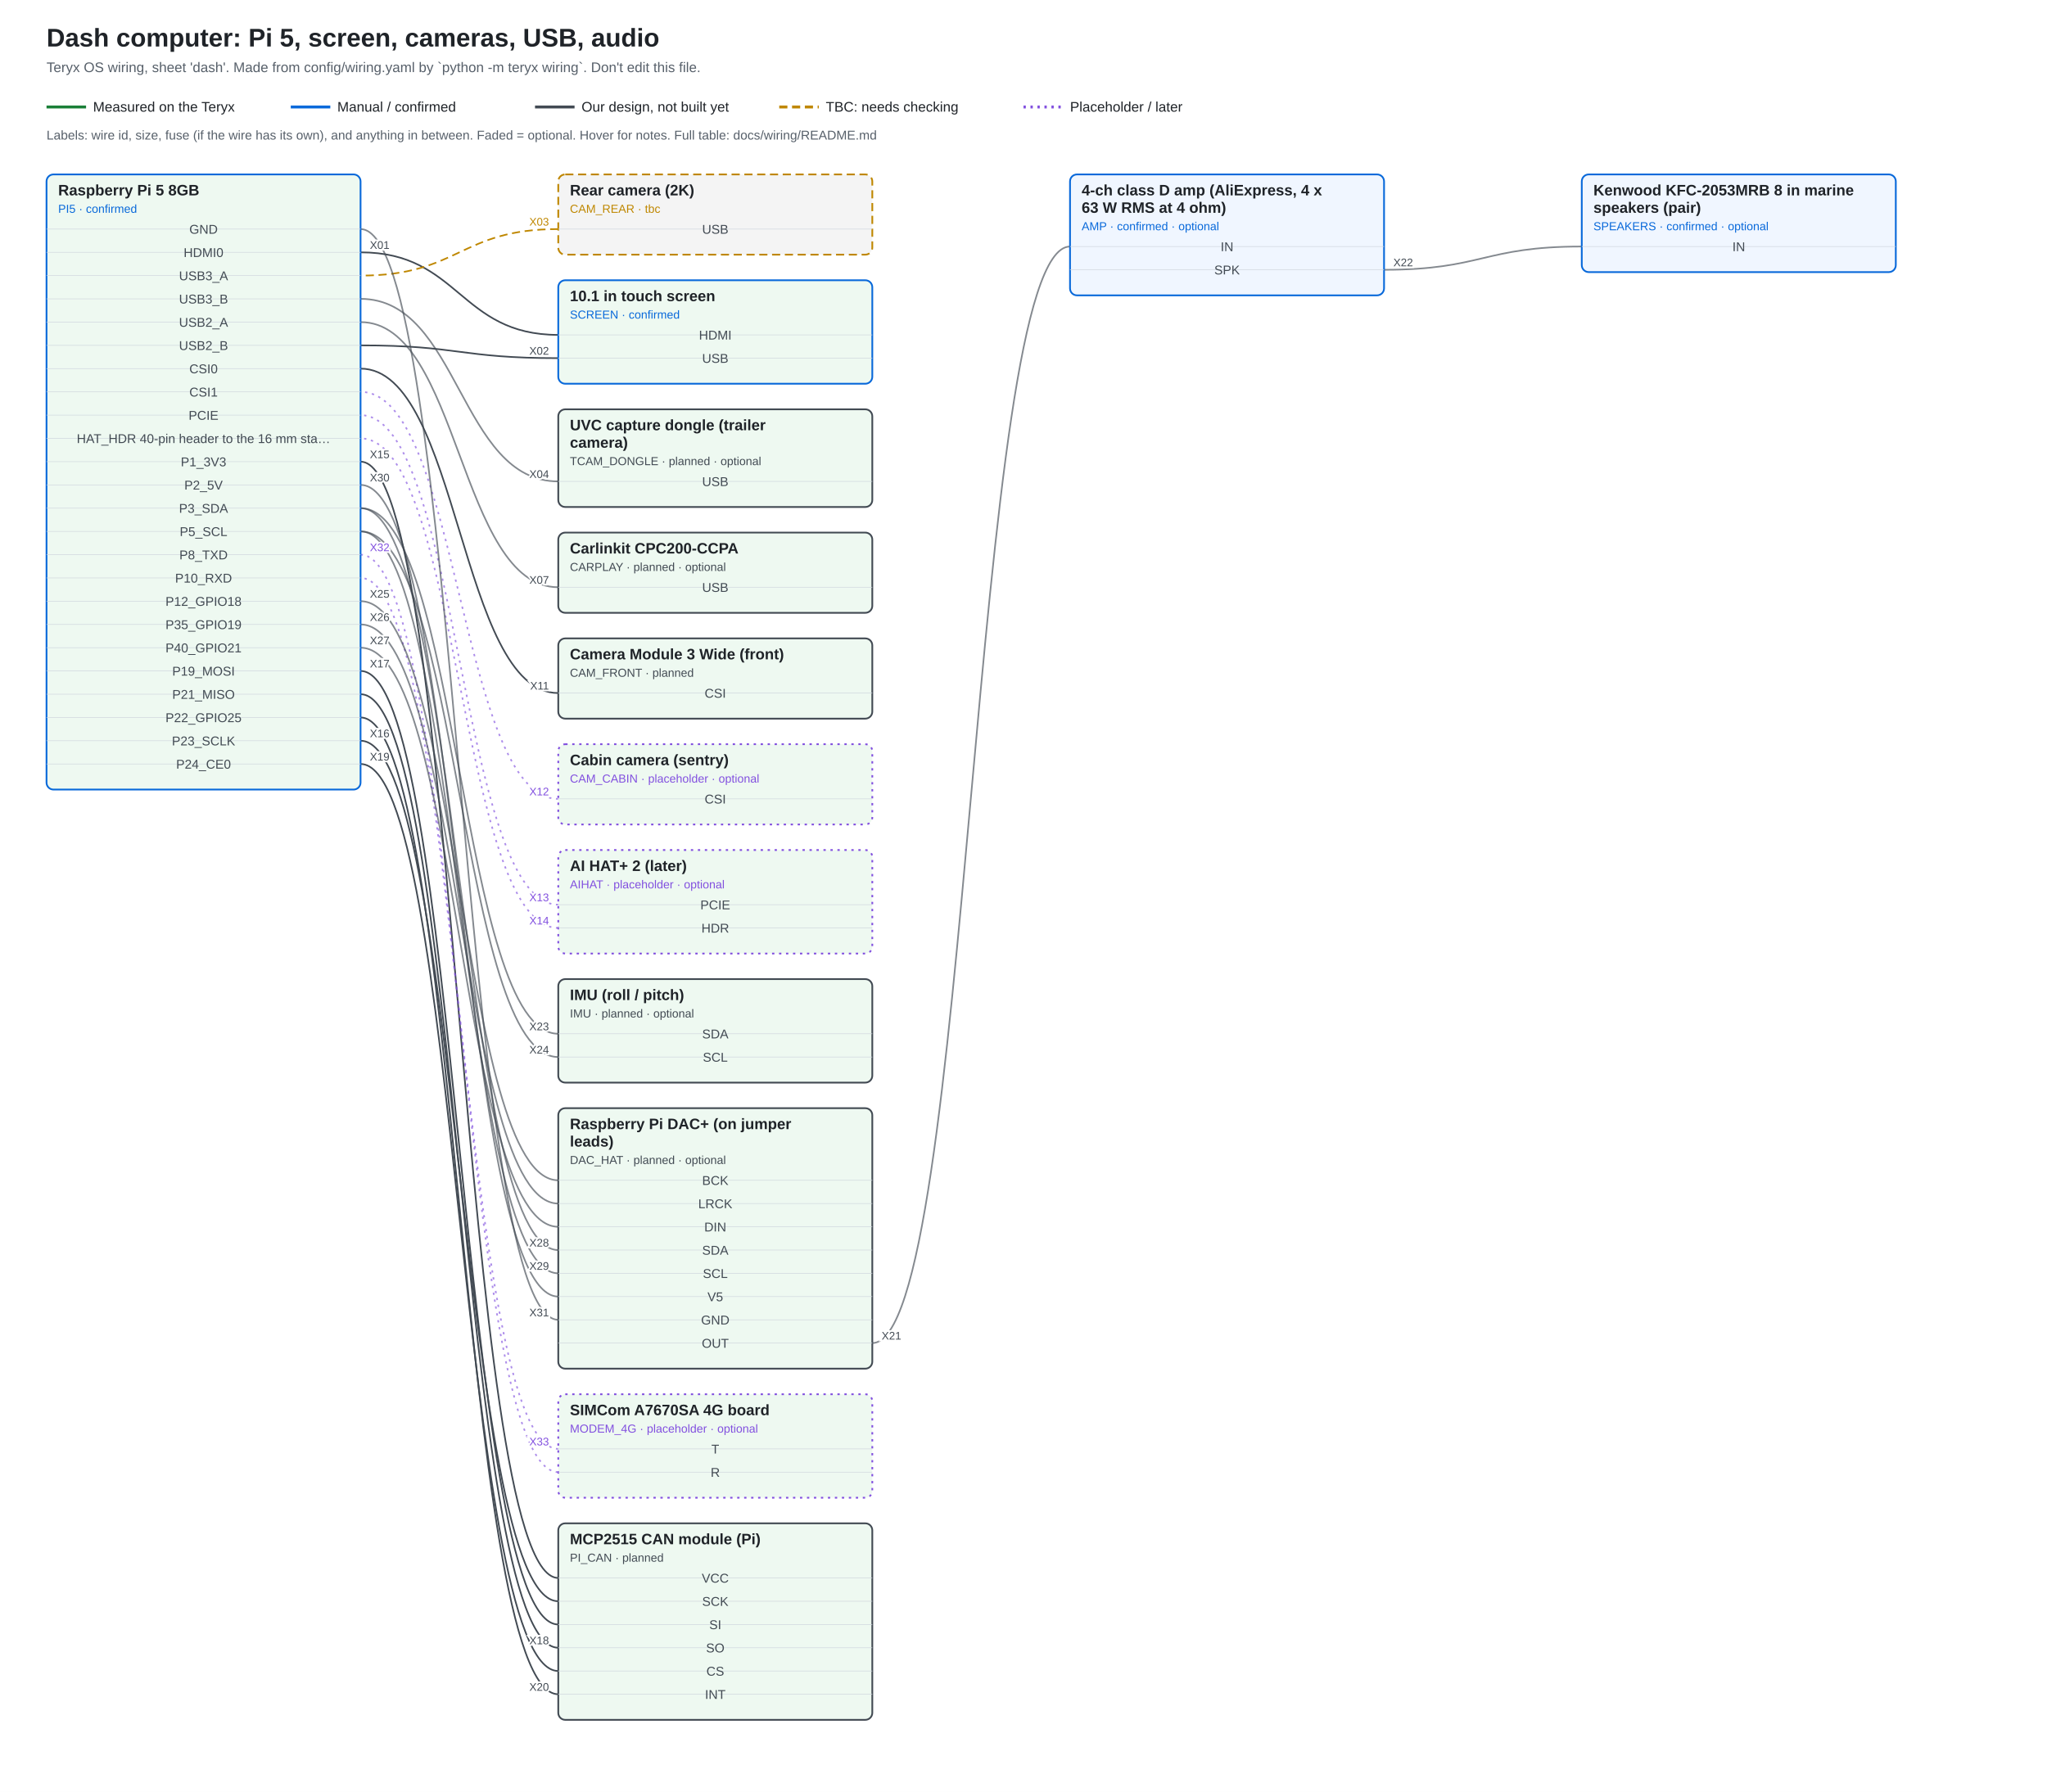
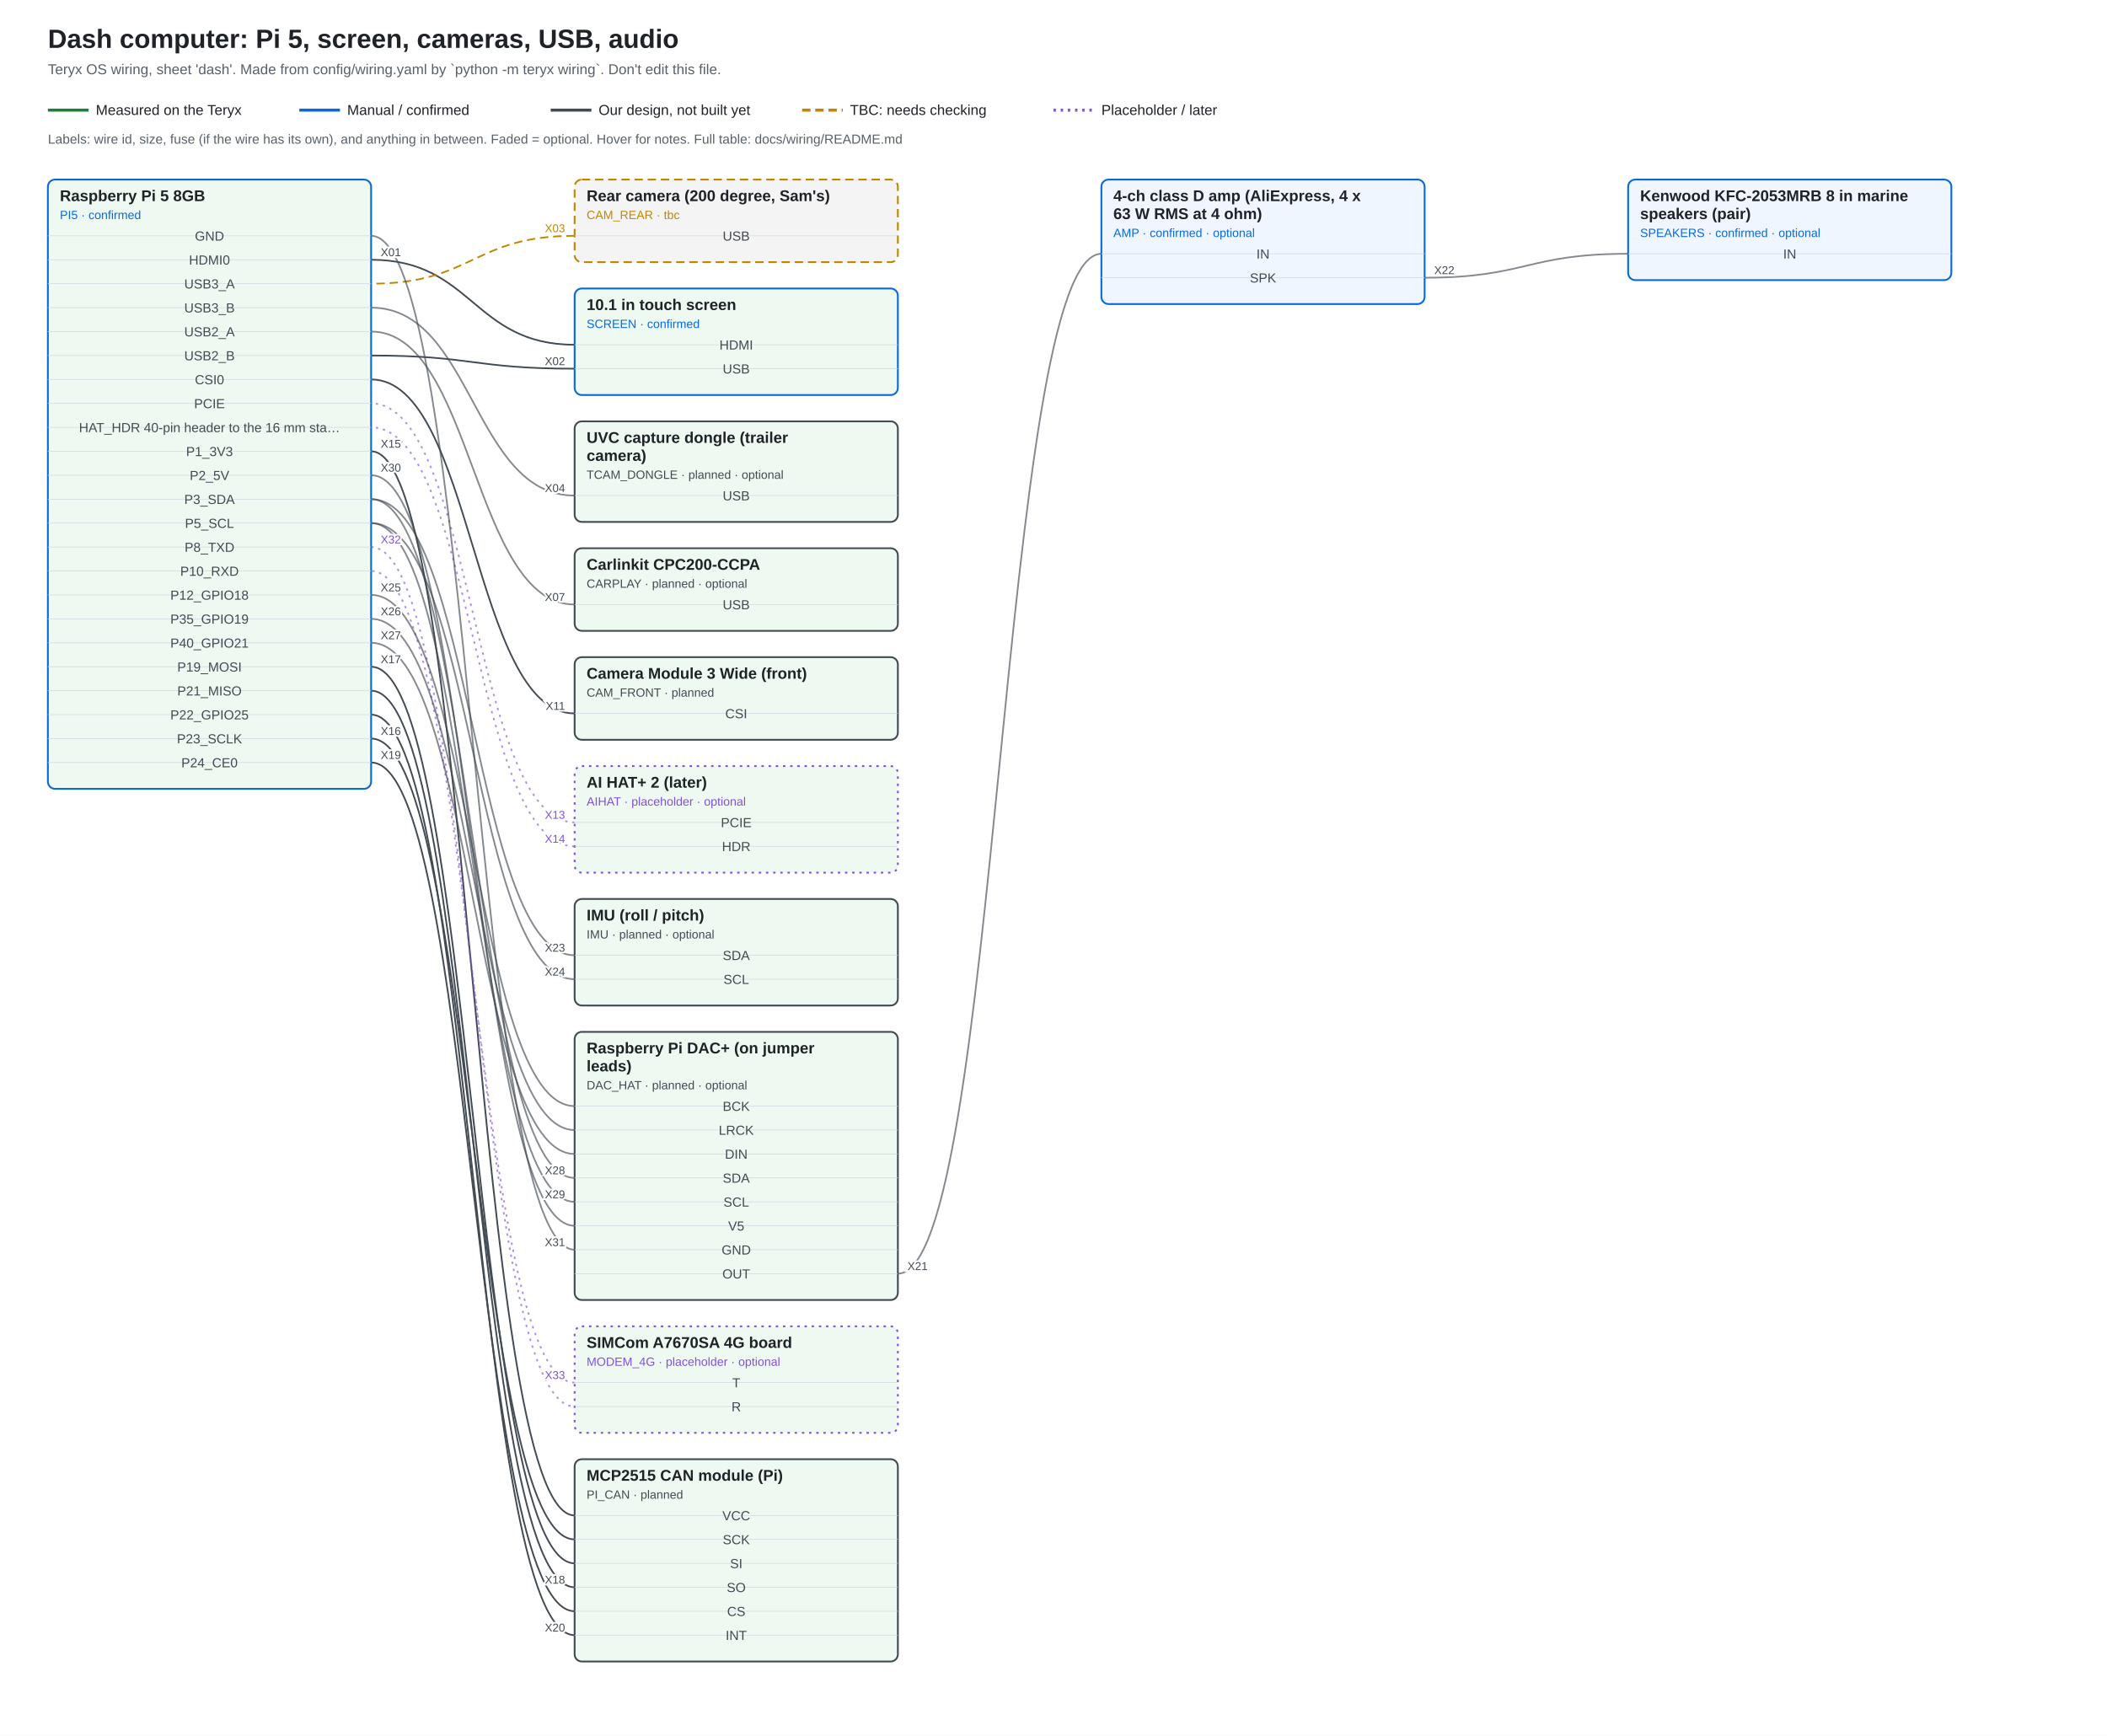
- <svg xmlns="http://www.w3.org/2000/svg" viewBox="0 0 1760 1541" width="1760" height="1541" font-family="Arial, Helvetica, sans-serif" data-sheet="dash">
-   <rect width="1760" height="1541" fill="#ffffff" />
+ <svg xmlns="http://www.w3.org/2000/svg" viewBox="0 0 1760 1450" width="1760" height="1450" font-family="Arial, Helvetica, sans-serif" data-sheet="dash">
+   <rect width="1760" height="1450" fill="#ffffff" />
  <text x="40" y="40" font-size="22" text-anchor="start" font-weight="bold" fill="#1f2328">Dash computer: Pi 5, screen, cameras, USB, audio</text>
  <text x="40" y="62" font-size="12" text-anchor="start" font-weight="normal" fill="#57606a">Teryx OS wiring, sheet 'dash'. Made from config/wiring.yaml by `python -m teryx wiring`. Don't edit this file.</text>
  <line x1="40" y1="92" x2="74" y2="92" stroke="#1a7f37" stroke-width="2.5" />
  <text x="80" y="96" font-size="12" text-anchor="start" font-weight="normal" fill="#1f2328">Measured on the Teryx</text>
  <line x1="250" y1="92" x2="284" y2="92" stroke="#0969da" stroke-width="2.5" />
  <text x="290" y="96" font-size="12" text-anchor="start" font-weight="normal" fill="#1f2328">Manual / confirmed</text>
  <line x1="460" y1="92" x2="494" y2="92" stroke="#424a53" stroke-width="2.5" />
  <text x="500" y="96" font-size="12" text-anchor="start" font-weight="normal" fill="#1f2328">Our design, not built yet</text>
  <line x1="670" y1="92" x2="704" y2="92" stroke="#bf8700" stroke-width="2.5" stroke-dasharray="7 4" />
  <text x="710" y="96" font-size="12" text-anchor="start" font-weight="normal" fill="#1f2328">TBC: needs checking</text>
  <line x1="880" y1="92" x2="914" y2="92" stroke="#8250df" stroke-width="2.5" stroke-dasharray="2 4" />
  <text x="920" y="96" font-size="12" text-anchor="start" font-weight="normal" fill="#1f2328">Placeholder / later</text>
  <text x="40" y="120" font-size="11" text-anchor="start" font-weight="normal" fill="#57606a">Labels: wire id, size, fuse (if the wire has its own), and anything in between. Faded = optional. Hover for notes. Full table: docs/wiring/README.md</text>
  <g data-wire="X01" data-from="PI5.HDMI0" data-to="SCREEN.HDMI" data-status="planned">
    <path d="M310,217 C395,217 395,288 480,288" fill="none" stroke="#424a53" stroke-width="1.4" />
  </g>
  <g data-wire="X02" data-from="SCREEN.USB" data-to="PI5.USB2_B" data-status="planned">
    <path d="M480,308 C395,308 395,297 310,297" fill="none" stroke="#424a53" stroke-width="1.4" />
  </g>
  <g data-wire="X03" data-from="CAM_REAR.USB" data-to="PI5.USB3_A" data-status="tbc">
    <path d="M480,197 C395,197 395,237 310,237" fill="none" stroke="#bf8700" stroke-width="1.4" stroke-dasharray="7 4" />
  </g>
  <g data-wire="X04" data-from="TCAM_DONGLE.USB" data-to="PI5.USB3_B" data-status="planned">
    <path d="M480,414 C395,414 395,257 310,257" fill="none" stroke="#424a53" stroke-width="1.4" stroke-opacity="0.65" />
  </g>
  <g data-wire="X07" data-from="CARPLAY.USB" data-to="PI5.USB2_A" data-status="planned">
    <path d="M480,505 C395,505 395,277 310,277" fill="none" stroke="#424a53" stroke-width="1.4" stroke-opacity="0.65" />
  </g>
  <g data-wire="X11" data-from="CAM_FRONT.CSI" data-to="PI5.CSI0" data-status="planned">
    <path d="M480,596 C395,596 395,317 310,317" fill="none" stroke="#424a53" stroke-width="1.4" />
  </g>
-   <g data-wire="X12" data-from="CAM_CABIN.CSI" data-to="PI5.CSI1" data-status="placeholder">
+   <g data-wire="X13" data-from="AIHAT.PCIE" data-to="PI5.PCIE" data-status="placeholder">
    <path d="M480,687 C395,687 395,337 310,337" fill="none" stroke="#8250df" stroke-width="1.4" stroke-dasharray="2 4" stroke-opacity="0.65" />
  </g>
-   <g data-wire="X13" data-from="AIHAT.PCIE" data-to="PI5.PCIE" data-status="placeholder">
-     <path d="M480,778 C395,778 395,357 310,357" fill="none" stroke="#8250df" stroke-width="1.4" stroke-dasharray="2 4" stroke-opacity="0.65" />
-   </g>
  <g data-wire="X14" data-from="AIHAT.HDR" data-to="PI5.HAT_HDR" data-status="placeholder">
-     <path d="M480,798 C395,798 395,377 310,377" fill="none" stroke="#8250df" stroke-width="1.4" stroke-dasharray="2 4" stroke-opacity="0.65" />
+     <path d="M480,707 C395,707 395,357 310,357" fill="none" stroke="#8250df" stroke-width="1.4" stroke-dasharray="2 4" stroke-opacity="0.65" />
  </g>
  <g data-wire="X15" data-from="PI5.P1_3V3" data-to="PI_CAN.VCC" data-status="planned">
-     <path d="M310,397 C395,397 395,1357 480,1357" fill="none" stroke="#424a53" stroke-width="1.4" />
+     <path d="M310,377 C395,377 395,1266 480,1266" fill="none" stroke="#424a53" stroke-width="1.4" />
  </g>
  <g data-wire="X16" data-from="PI5.P23_SCLK" data-to="PI_CAN.SCK" data-status="planned">
-     <path d="M310,637 C395,637 395,1377 480,1377" fill="none" stroke="#424a53" stroke-width="1.4" />
+     <path d="M310,617 C395,617 395,1286 480,1286" fill="none" stroke="#424a53" stroke-width="1.4" />
  </g>
  <g data-wire="X17" data-from="PI5.P19_MOSI" data-to="PI_CAN.SI" data-status="planned">
-     <path d="M310,577 C395,577 395,1397 480,1397" fill="none" stroke="#424a53" stroke-width="1.4" />
+     <path d="M310,557 C395,557 395,1306 480,1306" fill="none" stroke="#424a53" stroke-width="1.4" />
  </g>
  <g data-wire="X18" data-from="PI_CAN.SO" data-to="PI5.P21_MISO" data-status="planned">
-     <path d="M480,1417 C395,1417 395,597 310,597" fill="none" stroke="#424a53" stroke-width="1.4" />
+     <path d="M480,1326 C395,1326 395,577 310,577" fill="none" stroke="#424a53" stroke-width="1.4" />
  </g>
  <g data-wire="X19" data-from="PI5.P24_CE0" data-to="PI_CAN.CS" data-status="planned">
-     <path d="M310,657 C395,657 395,1437 480,1437" fill="none" stroke="#424a53" stroke-width="1.4" />
+     <path d="M310,637 C395,637 395,1346 480,1346" fill="none" stroke="#424a53" stroke-width="1.4" />
  </g>
  <g data-wire="X20" data-from="PI_CAN.INT" data-to="PI5.P22_GPIO25" data-status="planned">
-     <path d="M480,1457 C395,1457 395,617 310,617" fill="none" stroke="#424a53" stroke-width="1.4" />
+     <path d="M480,1366 C395,1366 395,597 310,597" fill="none" stroke="#424a53" stroke-width="1.4" />
  </g>
  <g data-wire="X21" data-from="DAC_HAT.OUT" data-to="AMP.IN" data-status="planned">
-     <path d="M750,1155 C835,1155 835,212 920,212" fill="none" stroke="#424a53" stroke-width="1.4" stroke-opacity="0.65" />
+     <path d="M750,1064 C835,1064 835,212 920,212" fill="none" stroke="#424a53" stroke-width="1.4" stroke-opacity="0.65" />
  </g>
  <g data-wire="X32" data-from="PI5.P8_TXD" data-to="MODEM_4G.R" data-status="placeholder">
-     <path d="M310,477 C395,477 395,1266 480,1266" fill="none" stroke="#8250df" stroke-width="1.4" stroke-dasharray="2 4" stroke-opacity="0.65" />
+     <path d="M310,457 C395,457 395,1175 480,1175" fill="none" stroke="#8250df" stroke-width="1.4" stroke-dasharray="2 4" stroke-opacity="0.65" />
  </g>
  <g data-wire="X33" data-from="MODEM_4G.T" data-to="PI5.P10_RXD" data-status="placeholder">
-     <path d="M480,1246 C395,1246 395,497 310,497" fill="none" stroke="#8250df" stroke-width="1.4" stroke-dasharray="2 4" stroke-opacity="0.65" />
+     <path d="M480,1155 C395,1155 395,477 310,477" fill="none" stroke="#8250df" stroke-width="1.4" stroke-dasharray="2 4" stroke-opacity="0.65" />
  </g>
  <g data-wire="X25" data-from="PI5.P12_GPIO18" data-to="DAC_HAT.BCK" data-status="planned">
-     <path d="M310,517 C395,517 395,1015 480,1015" fill="none" stroke="#424a53" stroke-width="1.4" stroke-opacity="0.65" />
+     <path d="M310,497 C395,497 395,924 480,924" fill="none" stroke="#424a53" stroke-width="1.4" stroke-opacity="0.65" />
  </g>
  <g data-wire="X26" data-from="PI5.P35_GPIO19" data-to="DAC_HAT.LRCK" data-status="planned">
-     <path d="M310,537 C395,537 395,1035 480,1035" fill="none" stroke="#424a53" stroke-width="1.4" stroke-opacity="0.65" />
+     <path d="M310,517 C395,517 395,944 480,944" fill="none" stroke="#424a53" stroke-width="1.4" stroke-opacity="0.65" />
  </g>
  <g data-wire="X27" data-from="PI5.P40_GPIO21" data-to="DAC_HAT.DIN" data-status="planned">
-     <path d="M310,557 C395,557 395,1055 480,1055" fill="none" stroke="#424a53" stroke-width="1.4" stroke-opacity="0.65" />
+     <path d="M310,537 C395,537 395,964 480,964" fill="none" stroke="#424a53" stroke-width="1.4" stroke-opacity="0.65" />
  </g>
  <g data-wire="X28" data-from="PI5.P3_SDA" data-to="DAC_HAT.SDA" data-status="planned">
-     <path d="M310,437 C395,437 395,1075 480,1075" fill="none" stroke="#424a53" stroke-width="1.4" stroke-opacity="0.65" />
+     <path d="M310,417 C395,417 395,984 480,984" fill="none" stroke="#424a53" stroke-width="1.4" stroke-opacity="0.65" />
  </g>
  <g data-wire="X29" data-from="PI5.P5_SCL" data-to="DAC_HAT.SCL" data-status="planned">
-     <path d="M310,457 C395,457 395,1095 480,1095" fill="none" stroke="#424a53" stroke-width="1.4" stroke-opacity="0.65" />
+     <path d="M310,437 C395,437 395,1004 480,1004" fill="none" stroke="#424a53" stroke-width="1.4" stroke-opacity="0.65" />
  </g>
  <g data-wire="X30" data-from="PI5.P2_5V" data-to="DAC_HAT.V5" data-status="planned">
-     <path d="M310,417 C395,417 395,1115 480,1115" fill="none" stroke="#424a53" stroke-width="1.4" stroke-opacity="0.65" />
+     <path d="M310,397 C395,397 395,1024 480,1024" fill="none" stroke="#424a53" stroke-width="1.4" stroke-opacity="0.65" />
  </g>
  <g data-wire="X31" data-from="DAC_HAT.GND" data-to="PI5.GND" data-status="planned">
-     <path d="M480,1135 C395,1135 395,197 310,197" fill="none" stroke="#424a53" stroke-width="1.4" stroke-opacity="0.65" />
+     <path d="M480,1044 C395,1044 395,197 310,197" fill="none" stroke="#424a53" stroke-width="1.4" stroke-opacity="0.65" />
  </g>
  <g data-wire="X22" data-from="AMP.SPK" data-to="SPEAKERS.IN" data-status="planned">
    <path d="M1190,232 C1275,232 1275,212 1360,212" fill="none" stroke="#424a53" stroke-width="1.4" stroke-opacity="0.65" />
  </g>
  <g data-wire="X23" data-from="PI5.P3_SDA" data-to="IMU.SDA" data-status="planned">
-     <path d="M310,437 C395,437 395,889 480,889" fill="none" stroke="#424a53" stroke-width="1.4" stroke-opacity="0.65" />
+     <path d="M310,417 C395,417 395,798 480,798" fill="none" stroke="#424a53" stroke-width="1.4" stroke-opacity="0.65" />
  </g>
  <g data-wire="X24" data-from="PI5.P5_SCL" data-to="IMU.SCL" data-status="planned">
-     <path d="M310,457 C395,457 395,909 480,909" fill="none" stroke="#424a53" stroke-width="1.4" stroke-opacity="0.65" />
+     <path d="M310,437 C395,437 395,818 480,818" fill="none" stroke="#424a53" stroke-width="1.4" stroke-opacity="0.65" />
  </g>
  <g data-device="PI5" data-status="confirmed">
-     <rect x="40" y="150" width="270" height="529" rx="6" fill="#eef9f1" stroke="#0969da" stroke-width="1.5" />
+     <rect x="40" y="150" width="270" height="509" rx="6" fill="#eef9f1" stroke="#0969da" stroke-width="1.5" />
    <text x="50" y="168" font-size="13" text-anchor="start" font-weight="bold" fill="#1f2328">Raspberry Pi 5 8GB</text>
    <text x="50" y="183" font-size="10" text-anchor="start" font-weight="normal" fill="#0969da">PI5 · confirmed</text>
    <line x1="40" y1="197" x2="310" y2="197" stroke="#d0d7de" stroke-width="0.5" />
    <text x="175" y="201" font-size="11" text-anchor="middle" font-weight="normal" fill="#424a53">GND</text>
    <line x1="40" y1="217" x2="310" y2="217" stroke="#d0d7de" stroke-width="0.5" />
    <text x="175" y="221" font-size="11" text-anchor="middle" font-weight="normal" fill="#424a53">HDMI0</text>
    <line x1="40" y1="237" x2="310" y2="237" stroke="#d0d7de" stroke-width="0.5" />
    <text x="175" y="241" font-size="11" text-anchor="middle" font-weight="normal" fill="#424a53">USB3_A</text>
    <line x1="40" y1="257" x2="310" y2="257" stroke="#d0d7de" stroke-width="0.5" />
    <text x="175" y="261" font-size="11" text-anchor="middle" font-weight="normal" fill="#424a53">USB3_B</text>
    <line x1="40" y1="277" x2="310" y2="277" stroke="#d0d7de" stroke-width="0.5" />
    <text x="175" y="281" font-size="11" text-anchor="middle" font-weight="normal" fill="#424a53">USB2_A</text>
    <line x1="40" y1="297" x2="310" y2="297" stroke="#d0d7de" stroke-width="0.5" />
    <text x="175" y="301" font-size="11" text-anchor="middle" font-weight="normal" fill="#424a53">USB2_B</text>
    <line x1="40" y1="317" x2="310" y2="317" stroke="#d0d7de" stroke-width="0.5" />
    <text x="175" y="321" font-size="11" text-anchor="middle" font-weight="normal" fill="#424a53">CSI0</text>
    <line x1="40" y1="337" x2="310" y2="337" stroke="#d0d7de" stroke-width="0.5" />
-     <text x="175" y="341" font-size="11" text-anchor="middle" font-weight="normal" fill="#424a53">CSI1</text>
+     <text x="175" y="341" font-size="11" text-anchor="middle" font-weight="normal" fill="#424a53">PCIE</text>
    <line x1="40" y1="357" x2="310" y2="357" stroke="#d0d7de" stroke-width="0.5" />
-     <text x="175" y="361" font-size="11" text-anchor="middle" font-weight="normal" fill="#424a53">PCIE</text>
+     <text x="175" y="361" font-size="11" text-anchor="middle" font-weight="normal" fill="#424a53">HAT_HDR  40-pin header to the 16 mm sta…</text>
    <line x1="40" y1="377" x2="310" y2="377" stroke="#d0d7de" stroke-width="0.5" />
-     <text x="175" y="381" font-size="11" text-anchor="middle" font-weight="normal" fill="#424a53">HAT_HDR  40-pin header to the 16 mm sta…</text>
+     <text x="175" y="381" font-size="11" text-anchor="middle" font-weight="normal" fill="#424a53">P1_3V3</text>
    <line x1="40" y1="397" x2="310" y2="397" stroke="#d0d7de" stroke-width="0.5" />
-     <text x="175" y="401" font-size="11" text-anchor="middle" font-weight="normal" fill="#424a53">P1_3V3</text>
+     <text x="175" y="401" font-size="11" text-anchor="middle" font-weight="normal" fill="#424a53">P2_5V</text>
    <line x1="40" y1="417" x2="310" y2="417" stroke="#d0d7de" stroke-width="0.5" />
-     <text x="175" y="421" font-size="11" text-anchor="middle" font-weight="normal" fill="#424a53">P2_5V</text>
+     <text x="175" y="421" font-size="11" text-anchor="middle" font-weight="normal" fill="#424a53">P3_SDA</text>
    <line x1="40" y1="437" x2="310" y2="437" stroke="#d0d7de" stroke-width="0.5" />
-     <text x="175" y="441" font-size="11" text-anchor="middle" font-weight="normal" fill="#424a53">P3_SDA</text>
+     <text x="175" y="441" font-size="11" text-anchor="middle" font-weight="normal" fill="#424a53">P5_SCL</text>
    <line x1="40" y1="457" x2="310" y2="457" stroke="#d0d7de" stroke-width="0.5" />
-     <text x="175" y="461" font-size="11" text-anchor="middle" font-weight="normal" fill="#424a53">P5_SCL</text>
+     <text x="175" y="461" font-size="11" text-anchor="middle" font-weight="normal" fill="#424a53">P8_TXD</text>
    <line x1="40" y1="477" x2="310" y2="477" stroke="#d0d7de" stroke-width="0.5" />
-     <text x="175" y="481" font-size="11" text-anchor="middle" font-weight="normal" fill="#424a53">P8_TXD</text>
+     <text x="175" y="481" font-size="11" text-anchor="middle" font-weight="normal" fill="#424a53">P10_RXD</text>
    <line x1="40" y1="497" x2="310" y2="497" stroke="#d0d7de" stroke-width="0.5" />
-     <text x="175" y="501" font-size="11" text-anchor="middle" font-weight="normal" fill="#424a53">P10_RXD</text>
+     <text x="175" y="501" font-size="11" text-anchor="middle" font-weight="normal" fill="#424a53">P12_GPIO18</text>
    <line x1="40" y1="517" x2="310" y2="517" stroke="#d0d7de" stroke-width="0.5" />
-     <text x="175" y="521" font-size="11" text-anchor="middle" font-weight="normal" fill="#424a53">P12_GPIO18</text>
+     <text x="175" y="521" font-size="11" text-anchor="middle" font-weight="normal" fill="#424a53">P35_GPIO19</text>
    <line x1="40" y1="537" x2="310" y2="537" stroke="#d0d7de" stroke-width="0.5" />
-     <text x="175" y="541" font-size="11" text-anchor="middle" font-weight="normal" fill="#424a53">P35_GPIO19</text>
+     <text x="175" y="541" font-size="11" text-anchor="middle" font-weight="normal" fill="#424a53">P40_GPIO21</text>
    <line x1="40" y1="557" x2="310" y2="557" stroke="#d0d7de" stroke-width="0.5" />
-     <text x="175" y="561" font-size="11" text-anchor="middle" font-weight="normal" fill="#424a53">P40_GPIO21</text>
+     <text x="175" y="561" font-size="11" text-anchor="middle" font-weight="normal" fill="#424a53">P19_MOSI</text>
    <line x1="40" y1="577" x2="310" y2="577" stroke="#d0d7de" stroke-width="0.5" />
-     <text x="175" y="581" font-size="11" text-anchor="middle" font-weight="normal" fill="#424a53">P19_MOSI</text>
+     <text x="175" y="581" font-size="11" text-anchor="middle" font-weight="normal" fill="#424a53">P21_MISO</text>
    <line x1="40" y1="597" x2="310" y2="597" stroke="#d0d7de" stroke-width="0.5" />
-     <text x="175" y="601" font-size="11" text-anchor="middle" font-weight="normal" fill="#424a53">P21_MISO</text>
+     <text x="175" y="601" font-size="11" text-anchor="middle" font-weight="normal" fill="#424a53">P22_GPIO25</text>
    <line x1="40" y1="617" x2="310" y2="617" stroke="#d0d7de" stroke-width="0.5" />
-     <text x="175" y="621" font-size="11" text-anchor="middle" font-weight="normal" fill="#424a53">P22_GPIO25</text>
+     <text x="175" y="621" font-size="11" text-anchor="middle" font-weight="normal" fill="#424a53">P23_SCLK</text>
    <line x1="40" y1="637" x2="310" y2="637" stroke="#d0d7de" stroke-width="0.5" />
-     <text x="175" y="641" font-size="11" text-anchor="middle" font-weight="normal" fill="#424a53">P23_SCLK</text>
-     <line x1="40" y1="657" x2="310" y2="657" stroke="#d0d7de" stroke-width="0.5" />
-     <text x="175" y="661" font-size="11" text-anchor="middle" font-weight="normal" fill="#424a53">P24_CE0</text>
+     <text x="175" y="641" font-size="11" text-anchor="middle" font-weight="normal" fill="#424a53">P24_CE0</text>
  </g>
  <g data-device="CAM_REAR" data-status="tbc">
    <rect x="480" y="150" width="270" height="69" rx="6" fill="#f4f4f4" stroke="#bf8700" stroke-width="1.5" stroke-dasharray="7 4" />
-     <text x="490" y="168" font-size="13" text-anchor="start" font-weight="bold" fill="#1f2328">Rear camera (2K)</text>
+     <text x="490" y="168" font-size="13" text-anchor="start" font-weight="bold" fill="#1f2328">Rear camera (200 degree, Sam's)</text>
    <text x="490" y="183" font-size="10" text-anchor="start" font-weight="normal" fill="#bf8700">CAM_REAR · tbc</text>
    <line x1="480" y1="197" x2="750" y2="197" stroke="#d0d7de" stroke-width="0.5" />
    <text x="615" y="201" font-size="11" text-anchor="middle" font-weight="normal" fill="#424a53">USB</text>
  </g>
  <g data-device="SCREEN" data-status="confirmed">
    <rect x="480" y="241" width="270" height="89" rx="6" fill="#eef9f1" stroke="#0969da" stroke-width="1.5" />
    <text x="490" y="259" font-size="13" text-anchor="start" font-weight="bold" fill="#1f2328">10.1 in touch screen</text>
    <text x="490" y="274" font-size="10" text-anchor="start" font-weight="normal" fill="#0969da">SCREEN · confirmed</text>
    <line x1="480" y1="288" x2="750" y2="288" stroke="#d0d7de" stroke-width="0.5" />
    <text x="615" y="292" font-size="11" text-anchor="middle" font-weight="normal" fill="#424a53">HDMI</text>
    <line x1="480" y1="308" x2="750" y2="308" stroke="#d0d7de" stroke-width="0.5" />
    <text x="615" y="312" font-size="11" text-anchor="middle" font-weight="normal" fill="#424a53">USB</text>
  </g>
  <g data-device="TCAM_DONGLE" data-status="planned">
    <rect x="480" y="352" width="270" height="84" rx="6" fill="#eef9f1" stroke="#424a53" stroke-width="1.5" />
    <text x="490" y="370" font-size="13" text-anchor="start" font-weight="bold" fill="#1f2328">UVC capture dongle (trailer</text>
    <text x="490" y="385" font-size="13" text-anchor="start" font-weight="bold" fill="#1f2328">camera)</text>
    <text x="490" y="400" font-size="10" text-anchor="start" font-weight="normal" fill="#424a53">TCAM_DONGLE · planned · optional</text>
    <line x1="480" y1="414" x2="750" y2="414" stroke="#d0d7de" stroke-width="0.5" />
    <text x="615" y="418" font-size="11" text-anchor="middle" font-weight="normal" fill="#424a53">USB</text>
  </g>
  <g data-device="CARPLAY" data-status="planned">
    <rect x="480" y="458" width="270" height="69" rx="6" fill="#eef9f1" stroke="#424a53" stroke-width="1.5" />
    <text x="490" y="476" font-size="13" text-anchor="start" font-weight="bold" fill="#1f2328">Carlinkit CPC200-CCPA</text>
    <text x="490" y="491" font-size="10" text-anchor="start" font-weight="normal" fill="#424a53">CARPLAY · planned · optional</text>
    <line x1="480" y1="505" x2="750" y2="505" stroke="#d0d7de" stroke-width="0.5" />
    <text x="615" y="509" font-size="11" text-anchor="middle" font-weight="normal" fill="#424a53">USB</text>
  </g>
  <g data-device="CAM_FRONT" data-status="planned">
    <rect x="480" y="549" width="270" height="69" rx="6" fill="#eef9f1" stroke="#424a53" stroke-width="1.5" />
    <text x="490" y="567" font-size="13" text-anchor="start" font-weight="bold" fill="#1f2328">Camera Module 3 Wide (front)</text>
    <text x="490" y="582" font-size="10" text-anchor="start" font-weight="normal" fill="#424a53">CAM_FRONT · planned</text>
    <line x1="480" y1="596" x2="750" y2="596" stroke="#d0d7de" stroke-width="0.5" />
    <text x="615" y="600" font-size="11" text-anchor="middle" font-weight="normal" fill="#424a53">CSI</text>
  </g>
-   <g data-device="CAM_CABIN" data-status="placeholder">
-     <rect x="480" y="640" width="270" height="69" rx="6" fill="#eef9f1" stroke="#8250df" stroke-width="1.5" stroke-dasharray="2 4" />
-     <text x="490" y="658" font-size="13" text-anchor="start" font-weight="bold" fill="#1f2328">Cabin camera (sentry)</text>
-     <text x="490" y="673" font-size="10" text-anchor="start" font-weight="normal" fill="#8250df">CAM_CABIN · placeholder · optional</text>
+   <g data-device="AIHAT" data-status="placeholder">
+     <rect x="480" y="640" width="270" height="89" rx="6" fill="#eef9f1" stroke="#8250df" stroke-width="1.5" stroke-dasharray="2 4" />
+     <text x="490" y="658" font-size="13" text-anchor="start" font-weight="bold" fill="#1f2328">AI HAT+ 2 (later)</text>
+     <text x="490" y="673" font-size="10" text-anchor="start" font-weight="normal" fill="#8250df">AIHAT · placeholder · optional</text>
    <line x1="480" y1="687" x2="750" y2="687" stroke="#d0d7de" stroke-width="0.5" />
-     <text x="615" y="691" font-size="11" text-anchor="middle" font-weight="normal" fill="#424a53">CSI</text>
-   </g>
-   <g data-device="AIHAT" data-status="placeholder">
-     <rect x="480" y="731" width="270" height="89" rx="6" fill="#eef9f1" stroke="#8250df" stroke-width="1.5" stroke-dasharray="2 4" />
-     <text x="490" y="749" font-size="13" text-anchor="start" font-weight="bold" fill="#1f2328">AI HAT+ 2 (later)</text>
-     <text x="490" y="764" font-size="10" text-anchor="start" font-weight="normal" fill="#8250df">AIHAT · placeholder · optional</text>
-     <line x1="480" y1="778" x2="750" y2="778" stroke="#d0d7de" stroke-width="0.5" />
-     <text x="615" y="782" font-size="11" text-anchor="middle" font-weight="normal" fill="#424a53">PCIE</text>
+     <text x="615" y="691" font-size="11" text-anchor="middle" font-weight="normal" fill="#424a53">PCIE</text>
+     <line x1="480" y1="707" x2="750" y2="707" stroke="#d0d7de" stroke-width="0.5" />
+     <text x="615" y="711" font-size="11" text-anchor="middle" font-weight="normal" fill="#424a53">HDR</text>
+   </g>
+   <g data-device="IMU" data-status="planned">
+     <rect x="480" y="751" width="270" height="89" rx="6" fill="#eef9f1" stroke="#424a53" stroke-width="1.5" />
+     <text x="490" y="769" font-size="13" text-anchor="start" font-weight="bold" fill="#1f2328">IMU (roll / pitch)</text>
+     <text x="490" y="784" font-size="10" text-anchor="start" font-weight="normal" fill="#424a53">IMU · planned · optional</text>
    <line x1="480" y1="798" x2="750" y2="798" stroke="#d0d7de" stroke-width="0.5" />
-     <text x="615" y="802" font-size="11" text-anchor="middle" font-weight="normal" fill="#424a53">HDR</text>
-   </g>
-   <g data-device="IMU" data-status="planned">
-     <rect x="480" y="842" width="270" height="89" rx="6" fill="#eef9f1" stroke="#424a53" stroke-width="1.5" />
-     <text x="490" y="860" font-size="13" text-anchor="start" font-weight="bold" fill="#1f2328">IMU (roll / pitch)</text>
-     <text x="490" y="875" font-size="10" text-anchor="start" font-weight="normal" fill="#424a53">IMU · planned · optional</text>
-     <line x1="480" y1="889" x2="750" y2="889" stroke="#d0d7de" stroke-width="0.5" />
-     <text x="615" y="893" font-size="11" text-anchor="middle" font-weight="normal" fill="#424a53">SDA</text>
-     <line x1="480" y1="909" x2="750" y2="909" stroke="#d0d7de" stroke-width="0.5" />
-     <text x="615" y="913" font-size="11" text-anchor="middle" font-weight="normal" fill="#424a53">SCL</text>
+     <text x="615" y="802" font-size="11" text-anchor="middle" font-weight="normal" fill="#424a53">SDA</text>
+     <line x1="480" y1="818" x2="750" y2="818" stroke="#d0d7de" stroke-width="0.5" />
+     <text x="615" y="822" font-size="11" text-anchor="middle" font-weight="normal" fill="#424a53">SCL</text>
  </g>
  <g data-device="DAC_HAT" data-status="planned">
-     <rect x="480" y="953" width="270" height="224" rx="6" fill="#eef9f1" stroke="#424a53" stroke-width="1.5" />
-     <text x="490" y="971" font-size="13" text-anchor="start" font-weight="bold" fill="#1f2328">Raspberry Pi DAC+ (on jumper</text>
-     <text x="490" y="986" font-size="13" text-anchor="start" font-weight="bold" fill="#1f2328">leads)</text>
-     <text x="490" y="1001" font-size="10" text-anchor="start" font-weight="normal" fill="#424a53">DAC_HAT · planned · optional</text>
-     <line x1="480" y1="1015" x2="750" y2="1015" stroke="#d0d7de" stroke-width="0.5" />
-     <text x="615" y="1019" font-size="11" text-anchor="middle" font-weight="normal" fill="#424a53">BCK</text>
-     <line x1="480" y1="1035" x2="750" y2="1035" stroke="#d0d7de" stroke-width="0.5" />
-     <text x="615" y="1039" font-size="11" text-anchor="middle" font-weight="normal" fill="#424a53">LRCK</text>
-     <line x1="480" y1="1055" x2="750" y2="1055" stroke="#d0d7de" stroke-width="0.5" />
-     <text x="615" y="1059" font-size="11" text-anchor="middle" font-weight="normal" fill="#424a53">DIN</text>
-     <line x1="480" y1="1075" x2="750" y2="1075" stroke="#d0d7de" stroke-width="0.5" />
-     <text x="615" y="1079" font-size="11" text-anchor="middle" font-weight="normal" fill="#424a53">SDA</text>
-     <line x1="480" y1="1095" x2="750" y2="1095" stroke="#d0d7de" stroke-width="0.5" />
-     <text x="615" y="1099" font-size="11" text-anchor="middle" font-weight="normal" fill="#424a53">SCL</text>
-     <line x1="480" y1="1115" x2="750" y2="1115" stroke="#d0d7de" stroke-width="0.5" />
-     <text x="615" y="1119" font-size="11" text-anchor="middle" font-weight="normal" fill="#424a53">V5</text>
-     <line x1="480" y1="1135" x2="750" y2="1135" stroke="#d0d7de" stroke-width="0.5" />
-     <text x="615" y="1139" font-size="11" text-anchor="middle" font-weight="normal" fill="#424a53">GND</text>
+     <rect x="480" y="862" width="270" height="224" rx="6" fill="#eef9f1" stroke="#424a53" stroke-width="1.5" />
+     <text x="490" y="880" font-size="13" text-anchor="start" font-weight="bold" fill="#1f2328">Raspberry Pi DAC+ (on jumper</text>
+     <text x="490" y="895" font-size="13" text-anchor="start" font-weight="bold" fill="#1f2328">leads)</text>
+     <text x="490" y="910" font-size="10" text-anchor="start" font-weight="normal" fill="#424a53">DAC_HAT · planned · optional</text>
+     <line x1="480" y1="924" x2="750" y2="924" stroke="#d0d7de" stroke-width="0.5" />
+     <text x="615" y="928" font-size="11" text-anchor="middle" font-weight="normal" fill="#424a53">BCK</text>
+     <line x1="480" y1="944" x2="750" y2="944" stroke="#d0d7de" stroke-width="0.5" />
+     <text x="615" y="948" font-size="11" text-anchor="middle" font-weight="normal" fill="#424a53">LRCK</text>
+     <line x1="480" y1="964" x2="750" y2="964" stroke="#d0d7de" stroke-width="0.5" />
+     <text x="615" y="968" font-size="11" text-anchor="middle" font-weight="normal" fill="#424a53">DIN</text>
+     <line x1="480" y1="984" x2="750" y2="984" stroke="#d0d7de" stroke-width="0.5" />
+     <text x="615" y="988" font-size="11" text-anchor="middle" font-weight="normal" fill="#424a53">SDA</text>
+     <line x1="480" y1="1004" x2="750" y2="1004" stroke="#d0d7de" stroke-width="0.5" />
+     <text x="615" y="1008" font-size="11" text-anchor="middle" font-weight="normal" fill="#424a53">SCL</text>
+     <line x1="480" y1="1024" x2="750" y2="1024" stroke="#d0d7de" stroke-width="0.5" />
+     <text x="615" y="1028" font-size="11" text-anchor="middle" font-weight="normal" fill="#424a53">V5</text>
+     <line x1="480" y1="1044" x2="750" y2="1044" stroke="#d0d7de" stroke-width="0.5" />
+     <text x="615" y="1048" font-size="11" text-anchor="middle" font-weight="normal" fill="#424a53">GND</text>
+     <line x1="480" y1="1064" x2="750" y2="1064" stroke="#d0d7de" stroke-width="0.5" />
+     <text x="615" y="1068" font-size="11" text-anchor="middle" font-weight="normal" fill="#424a53">OUT</text>
+   </g>
+   <g data-device="MODEM_4G" data-status="placeholder">
+     <rect x="480" y="1108" width="270" height="89" rx="6" fill="#eef9f1" stroke="#8250df" stroke-width="1.5" stroke-dasharray="2 4" />
+     <text x="490" y="1126" font-size="13" text-anchor="start" font-weight="bold" fill="#1f2328">SIMCom A7670SA 4G board</text>
+     <text x="490" y="1141" font-size="10" text-anchor="start" font-weight="normal" fill="#8250df">MODEM_4G · placeholder · optional</text>
    <line x1="480" y1="1155" x2="750" y2="1155" stroke="#d0d7de" stroke-width="0.5" />
-     <text x="615" y="1159" font-size="11" text-anchor="middle" font-weight="normal" fill="#424a53">OUT</text>
-   </g>
-   <g data-device="MODEM_4G" data-status="placeholder">
-     <rect x="480" y="1199" width="270" height="89" rx="6" fill="#eef9f1" stroke="#8250df" stroke-width="1.5" stroke-dasharray="2 4" />
-     <text x="490" y="1217" font-size="13" text-anchor="start" font-weight="bold" fill="#1f2328">SIMCom A7670SA 4G board</text>
-     <text x="490" y="1232" font-size="10" text-anchor="start" font-weight="normal" fill="#8250df">MODEM_4G · placeholder · optional</text>
-     <line x1="480" y1="1246" x2="750" y2="1246" stroke="#d0d7de" stroke-width="0.5" />
-     <text x="615" y="1250" font-size="11" text-anchor="middle" font-weight="normal" fill="#424a53">T</text>
+     <text x="615" y="1159" font-size="11" text-anchor="middle" font-weight="normal" fill="#424a53">T</text>
+     <line x1="480" y1="1175" x2="750" y2="1175" stroke="#d0d7de" stroke-width="0.5" />
+     <text x="615" y="1179" font-size="11" text-anchor="middle" font-weight="normal" fill="#424a53">R</text>
+   </g>
+   <g data-device="PI_CAN" data-status="planned">
+     <rect x="480" y="1219" width="270" height="169" rx="6" fill="#eef9f1" stroke="#424a53" stroke-width="1.5" />
+     <text x="490" y="1237" font-size="13" text-anchor="start" font-weight="bold" fill="#1f2328">MCP2515 CAN module (Pi)</text>
+     <text x="490" y="1252" font-size="10" text-anchor="start" font-weight="normal" fill="#424a53">PI_CAN · planned</text>
    <line x1="480" y1="1266" x2="750" y2="1266" stroke="#d0d7de" stroke-width="0.5" />
-     <text x="615" y="1270" font-size="11" text-anchor="middle" font-weight="normal" fill="#424a53">R</text>
-   </g>
-   <g data-device="PI_CAN" data-status="planned">
-     <rect x="480" y="1310" width="270" height="169" rx="6" fill="#eef9f1" stroke="#424a53" stroke-width="1.5" />
-     <text x="490" y="1328" font-size="13" text-anchor="start" font-weight="bold" fill="#1f2328">MCP2515 CAN module (Pi)</text>
-     <text x="490" y="1343" font-size="10" text-anchor="start" font-weight="normal" fill="#424a53">PI_CAN · planned</text>
-     <line x1="480" y1="1357" x2="750" y2="1357" stroke="#d0d7de" stroke-width="0.5" />
-     <text x="615" y="1361" font-size="11" text-anchor="middle" font-weight="normal" fill="#424a53">VCC</text>
-     <line x1="480" y1="1377" x2="750" y2="1377" stroke="#d0d7de" stroke-width="0.5" />
-     <text x="615" y="1381" font-size="11" text-anchor="middle" font-weight="normal" fill="#424a53">SCK</text>
-     <line x1="480" y1="1397" x2="750" y2="1397" stroke="#d0d7de" stroke-width="0.5" />
-     <text x="615" y="1401" font-size="11" text-anchor="middle" font-weight="normal" fill="#424a53">SI</text>
-     <line x1="480" y1="1417" x2="750" y2="1417" stroke="#d0d7de" stroke-width="0.5" />
-     <text x="615" y="1421" font-size="11" text-anchor="middle" font-weight="normal" fill="#424a53">SO</text>
-     <line x1="480" y1="1437" x2="750" y2="1437" stroke="#d0d7de" stroke-width="0.5" />
-     <text x="615" y="1441" font-size="11" text-anchor="middle" font-weight="normal" fill="#424a53">CS</text>
-     <line x1="480" y1="1457" x2="750" y2="1457" stroke="#d0d7de" stroke-width="0.5" />
-     <text x="615" y="1461" font-size="11" text-anchor="middle" font-weight="normal" fill="#424a53">INT</text>
+     <text x="615" y="1270" font-size="11" text-anchor="middle" font-weight="normal" fill="#424a53">VCC</text>
+     <line x1="480" y1="1286" x2="750" y2="1286" stroke="#d0d7de" stroke-width="0.5" />
+     <text x="615" y="1290" font-size="11" text-anchor="middle" font-weight="normal" fill="#424a53">SCK</text>
+     <line x1="480" y1="1306" x2="750" y2="1306" stroke="#d0d7de" stroke-width="0.5" />
+     <text x="615" y="1310" font-size="11" text-anchor="middle" font-weight="normal" fill="#424a53">SI</text>
+     <line x1="480" y1="1326" x2="750" y2="1326" stroke="#d0d7de" stroke-width="0.5" />
+     <text x="615" y="1330" font-size="11" text-anchor="middle" font-weight="normal" fill="#424a53">SO</text>
+     <line x1="480" y1="1346" x2="750" y2="1346" stroke="#d0d7de" stroke-width="0.5" />
+     <text x="615" y="1350" font-size="11" text-anchor="middle" font-weight="normal" fill="#424a53">CS</text>
+     <line x1="480" y1="1366" x2="750" y2="1366" stroke="#d0d7de" stroke-width="0.5" />
+     <text x="615" y="1370" font-size="11" text-anchor="middle" font-weight="normal" fill="#424a53">INT</text>
  </g>
  <g data-device="AMP" data-status="confirmed">
    <rect x="920" y="150" width="270" height="104" rx="6" fill="#f0f6ff" stroke="#0969da" stroke-width="1.5" />
    <text x="930" y="168" font-size="13" text-anchor="start" font-weight="bold" fill="#1f2328">4-ch class D amp (AliExpress, 4 x</text>
    <text x="930" y="183" font-size="13" text-anchor="start" font-weight="bold" fill="#1f2328">63 W RMS at 4 ohm)</text>
    <text x="930" y="198" font-size="10" text-anchor="start" font-weight="normal" fill="#0969da">AMP · confirmed · optional</text>
    <line x1="920" y1="212" x2="1190" y2="212" stroke="#d0d7de" stroke-width="0.5" />
    <text x="1055" y="216" font-size="11" text-anchor="middle" font-weight="normal" fill="#424a53">IN</text>
    <line x1="920" y1="232" x2="1190" y2="232" stroke="#d0d7de" stroke-width="0.5" />
    <text x="1055" y="236" font-size="11" text-anchor="middle" font-weight="normal" fill="#424a53">SPK</text>
  </g>
  <g data-device="SPEAKERS" data-status="confirmed">
    <rect x="1360" y="150" width="270" height="84" rx="6" fill="#f0f6ff" stroke="#0969da" stroke-width="1.5" />
    <text x="1370" y="168" font-size="13" text-anchor="start" font-weight="bold" fill="#1f2328">Kenwood KFC-2053MRB 8 in marine</text>
    <text x="1370" y="183" font-size="13" text-anchor="start" font-weight="bold" fill="#1f2328">speakers (pair)</text>
    <text x="1370" y="198" font-size="10" text-anchor="start" font-weight="normal" fill="#0969da">SPEAKERS · confirmed · optional</text>
    <line x1="1360" y1="212" x2="1630" y2="212" stroke="#d0d7de" stroke-width="0.5" />
    <text x="1495" y="216" font-size="11" text-anchor="middle" font-weight="normal" fill="#424a53">IN</text>
  </g>
  <text x="318" y="214" font-size="9.5" text-anchor="start" font-weight="normal" fill="#424a53" stroke="#ffffff" stroke-width="3" paint-order="stroke">X01</text>
  <text x="472" y="305" font-size="9.5" text-anchor="end" font-weight="normal" fill="#424a53" stroke="#ffffff" stroke-width="3" paint-order="stroke">X02</text>
  <text x="472" y="194" font-size="9.5" text-anchor="end" font-weight="normal" fill="#bf8700" stroke="#ffffff" stroke-width="3" paint-order="stroke">X03</text>
  <text x="472" y="411" font-size="9.5" text-anchor="end" font-weight="normal" fill="#424a53" stroke="#ffffff" stroke-width="3" paint-order="stroke">X04</text>
  <text x="472" y="502" font-size="9.5" text-anchor="end" font-weight="normal" fill="#424a53" stroke="#ffffff" stroke-width="3" paint-order="stroke">X07</text>
  <text x="472" y="593" font-size="9.5" text-anchor="end" font-weight="normal" fill="#424a53" stroke="#ffffff" stroke-width="3" paint-order="stroke">X11</text>
-   <text x="472" y="684" font-size="9.5" text-anchor="end" font-weight="normal" fill="#8250df" stroke="#ffffff" stroke-width="3" paint-order="stroke">X12</text>
-   <text x="472" y="775" font-size="9.5" text-anchor="end" font-weight="normal" fill="#8250df" stroke="#ffffff" stroke-width="3" paint-order="stroke">X13</text>
-   <text x="472" y="795" font-size="9.5" text-anchor="end" font-weight="normal" fill="#8250df" stroke="#ffffff" stroke-width="3" paint-order="stroke">X14</text>
-   <text x="318" y="394" font-size="9.5" text-anchor="start" font-weight="normal" fill="#424a53" stroke="#ffffff" stroke-width="3" paint-order="stroke">X15</text>
-   <text x="318" y="634" font-size="9.5" text-anchor="start" font-weight="normal" fill="#424a53" stroke="#ffffff" stroke-width="3" paint-order="stroke">X16</text>
-   <text x="318" y="574" font-size="9.5" text-anchor="start" font-weight="normal" fill="#424a53" stroke="#ffffff" stroke-width="3" paint-order="stroke">X17</text>
-   <text x="472" y="1414" font-size="9.5" text-anchor="end" font-weight="normal" fill="#424a53" stroke="#ffffff" stroke-width="3" paint-order="stroke">X18</text>
-   <text x="318" y="654" font-size="9.5" text-anchor="start" font-weight="normal" fill="#424a53" stroke="#ffffff" stroke-width="3" paint-order="stroke">X19</text>
-   <text x="472" y="1454" font-size="9.5" text-anchor="end" font-weight="normal" fill="#424a53" stroke="#ffffff" stroke-width="3" paint-order="stroke">X20</text>
-   <text x="758" y="1152" font-size="9.5" text-anchor="start" font-weight="normal" fill="#424a53" stroke="#ffffff" stroke-width="3" paint-order="stroke">X21</text>
-   <text x="318" y="474" font-size="9.5" text-anchor="start" font-weight="normal" fill="#8250df" stroke="#ffffff" stroke-width="3" paint-order="stroke">X32</text>
-   <text x="472" y="1243" font-size="9.5" text-anchor="end" font-weight="normal" fill="#8250df" stroke="#ffffff" stroke-width="3" paint-order="stroke">X33</text>
-   <text x="318" y="514" font-size="9.5" text-anchor="start" font-weight="normal" fill="#424a53" stroke="#ffffff" stroke-width="3" paint-order="stroke">X25</text>
-   <text x="318" y="534" font-size="9.5" text-anchor="start" font-weight="normal" fill="#424a53" stroke="#ffffff" stroke-width="3" paint-order="stroke">X26</text>
-   <text x="318" y="554" font-size="9.5" text-anchor="start" font-weight="normal" fill="#424a53" stroke="#ffffff" stroke-width="3" paint-order="stroke">X27</text>
-   <text x="472" y="1072" font-size="9.5" text-anchor="end" font-weight="normal" fill="#424a53" stroke="#ffffff" stroke-width="3" paint-order="stroke">X28</text>
-   <text x="472" y="1092" font-size="9.5" text-anchor="end" font-weight="normal" fill="#424a53" stroke="#ffffff" stroke-width="3" paint-order="stroke">X29</text>
-   <text x="318" y="414" font-size="9.5" text-anchor="start" font-weight="normal" fill="#424a53" stroke="#ffffff" stroke-width="3" paint-order="stroke">X30</text>
-   <text x="472" y="1132" font-size="9.5" text-anchor="end" font-weight="normal" fill="#424a53" stroke="#ffffff" stroke-width="3" paint-order="stroke">X31</text>
+   <text x="472" y="684" font-size="9.5" text-anchor="end" font-weight="normal" fill="#8250df" stroke="#ffffff" stroke-width="3" paint-order="stroke">X13</text>
+   <text x="472" y="704" font-size="9.5" text-anchor="end" font-weight="normal" fill="#8250df" stroke="#ffffff" stroke-width="3" paint-order="stroke">X14</text>
+   <text x="318" y="374" font-size="9.5" text-anchor="start" font-weight="normal" fill="#424a53" stroke="#ffffff" stroke-width="3" paint-order="stroke">X15</text>
+   <text x="318" y="614" font-size="9.5" text-anchor="start" font-weight="normal" fill="#424a53" stroke="#ffffff" stroke-width="3" paint-order="stroke">X16</text>
+   <text x="318" y="554" font-size="9.5" text-anchor="start" font-weight="normal" fill="#424a53" stroke="#ffffff" stroke-width="3" paint-order="stroke">X17</text>
+   <text x="472" y="1323" font-size="9.5" text-anchor="end" font-weight="normal" fill="#424a53" stroke="#ffffff" stroke-width="3" paint-order="stroke">X18</text>
+   <text x="318" y="634" font-size="9.5" text-anchor="start" font-weight="normal" fill="#424a53" stroke="#ffffff" stroke-width="3" paint-order="stroke">X19</text>
+   <text x="472" y="1363" font-size="9.5" text-anchor="end" font-weight="normal" fill="#424a53" stroke="#ffffff" stroke-width="3" paint-order="stroke">X20</text>
+   <text x="758" y="1061" font-size="9.5" text-anchor="start" font-weight="normal" fill="#424a53" stroke="#ffffff" stroke-width="3" paint-order="stroke">X21</text>
+   <text x="318" y="454" font-size="9.5" text-anchor="start" font-weight="normal" fill="#8250df" stroke="#ffffff" stroke-width="3" paint-order="stroke">X32</text>
+   <text x="472" y="1152" font-size="9.5" text-anchor="end" font-weight="normal" fill="#8250df" stroke="#ffffff" stroke-width="3" paint-order="stroke">X33</text>
+   <text x="318" y="494" font-size="9.5" text-anchor="start" font-weight="normal" fill="#424a53" stroke="#ffffff" stroke-width="3" paint-order="stroke">X25</text>
+   <text x="318" y="514" font-size="9.5" text-anchor="start" font-weight="normal" fill="#424a53" stroke="#ffffff" stroke-width="3" paint-order="stroke">X26</text>
+   <text x="318" y="534" font-size="9.5" text-anchor="start" font-weight="normal" fill="#424a53" stroke="#ffffff" stroke-width="3" paint-order="stroke">X27</text>
+   <text x="472" y="981" font-size="9.5" text-anchor="end" font-weight="normal" fill="#424a53" stroke="#ffffff" stroke-width="3" paint-order="stroke">X28</text>
+   <text x="472" y="1001" font-size="9.5" text-anchor="end" font-weight="normal" fill="#424a53" stroke="#ffffff" stroke-width="3" paint-order="stroke">X29</text>
+   <text x="318" y="394" font-size="9.5" text-anchor="start" font-weight="normal" fill="#424a53" stroke="#ffffff" stroke-width="3" paint-order="stroke">X30</text>
+   <text x="472" y="1041" font-size="9.5" text-anchor="end" font-weight="normal" fill="#424a53" stroke="#ffffff" stroke-width="3" paint-order="stroke">X31</text>
  <text x="1198" y="229" font-size="9.5" text-anchor="start" font-weight="normal" fill="#424a53" stroke="#ffffff" stroke-width="3" paint-order="stroke">X22</text>
-   <text x="472" y="886" font-size="9.5" text-anchor="end" font-weight="normal" fill="#424a53" stroke="#ffffff" stroke-width="3" paint-order="stroke">X23</text>
-   <text x="472" y="906" font-size="9.5" text-anchor="end" font-weight="normal" fill="#424a53" stroke="#ffffff" stroke-width="3" paint-order="stroke">X24</text>
+   <text x="472" y="795" font-size="9.5" text-anchor="end" font-weight="normal" fill="#424a53" stroke="#ffffff" stroke-width="3" paint-order="stroke">X23</text>
+   <text x="472" y="815" font-size="9.5" text-anchor="end" font-weight="normal" fill="#424a53" stroke="#ffffff" stroke-width="3" paint-order="stroke">X24</text>
</svg>
